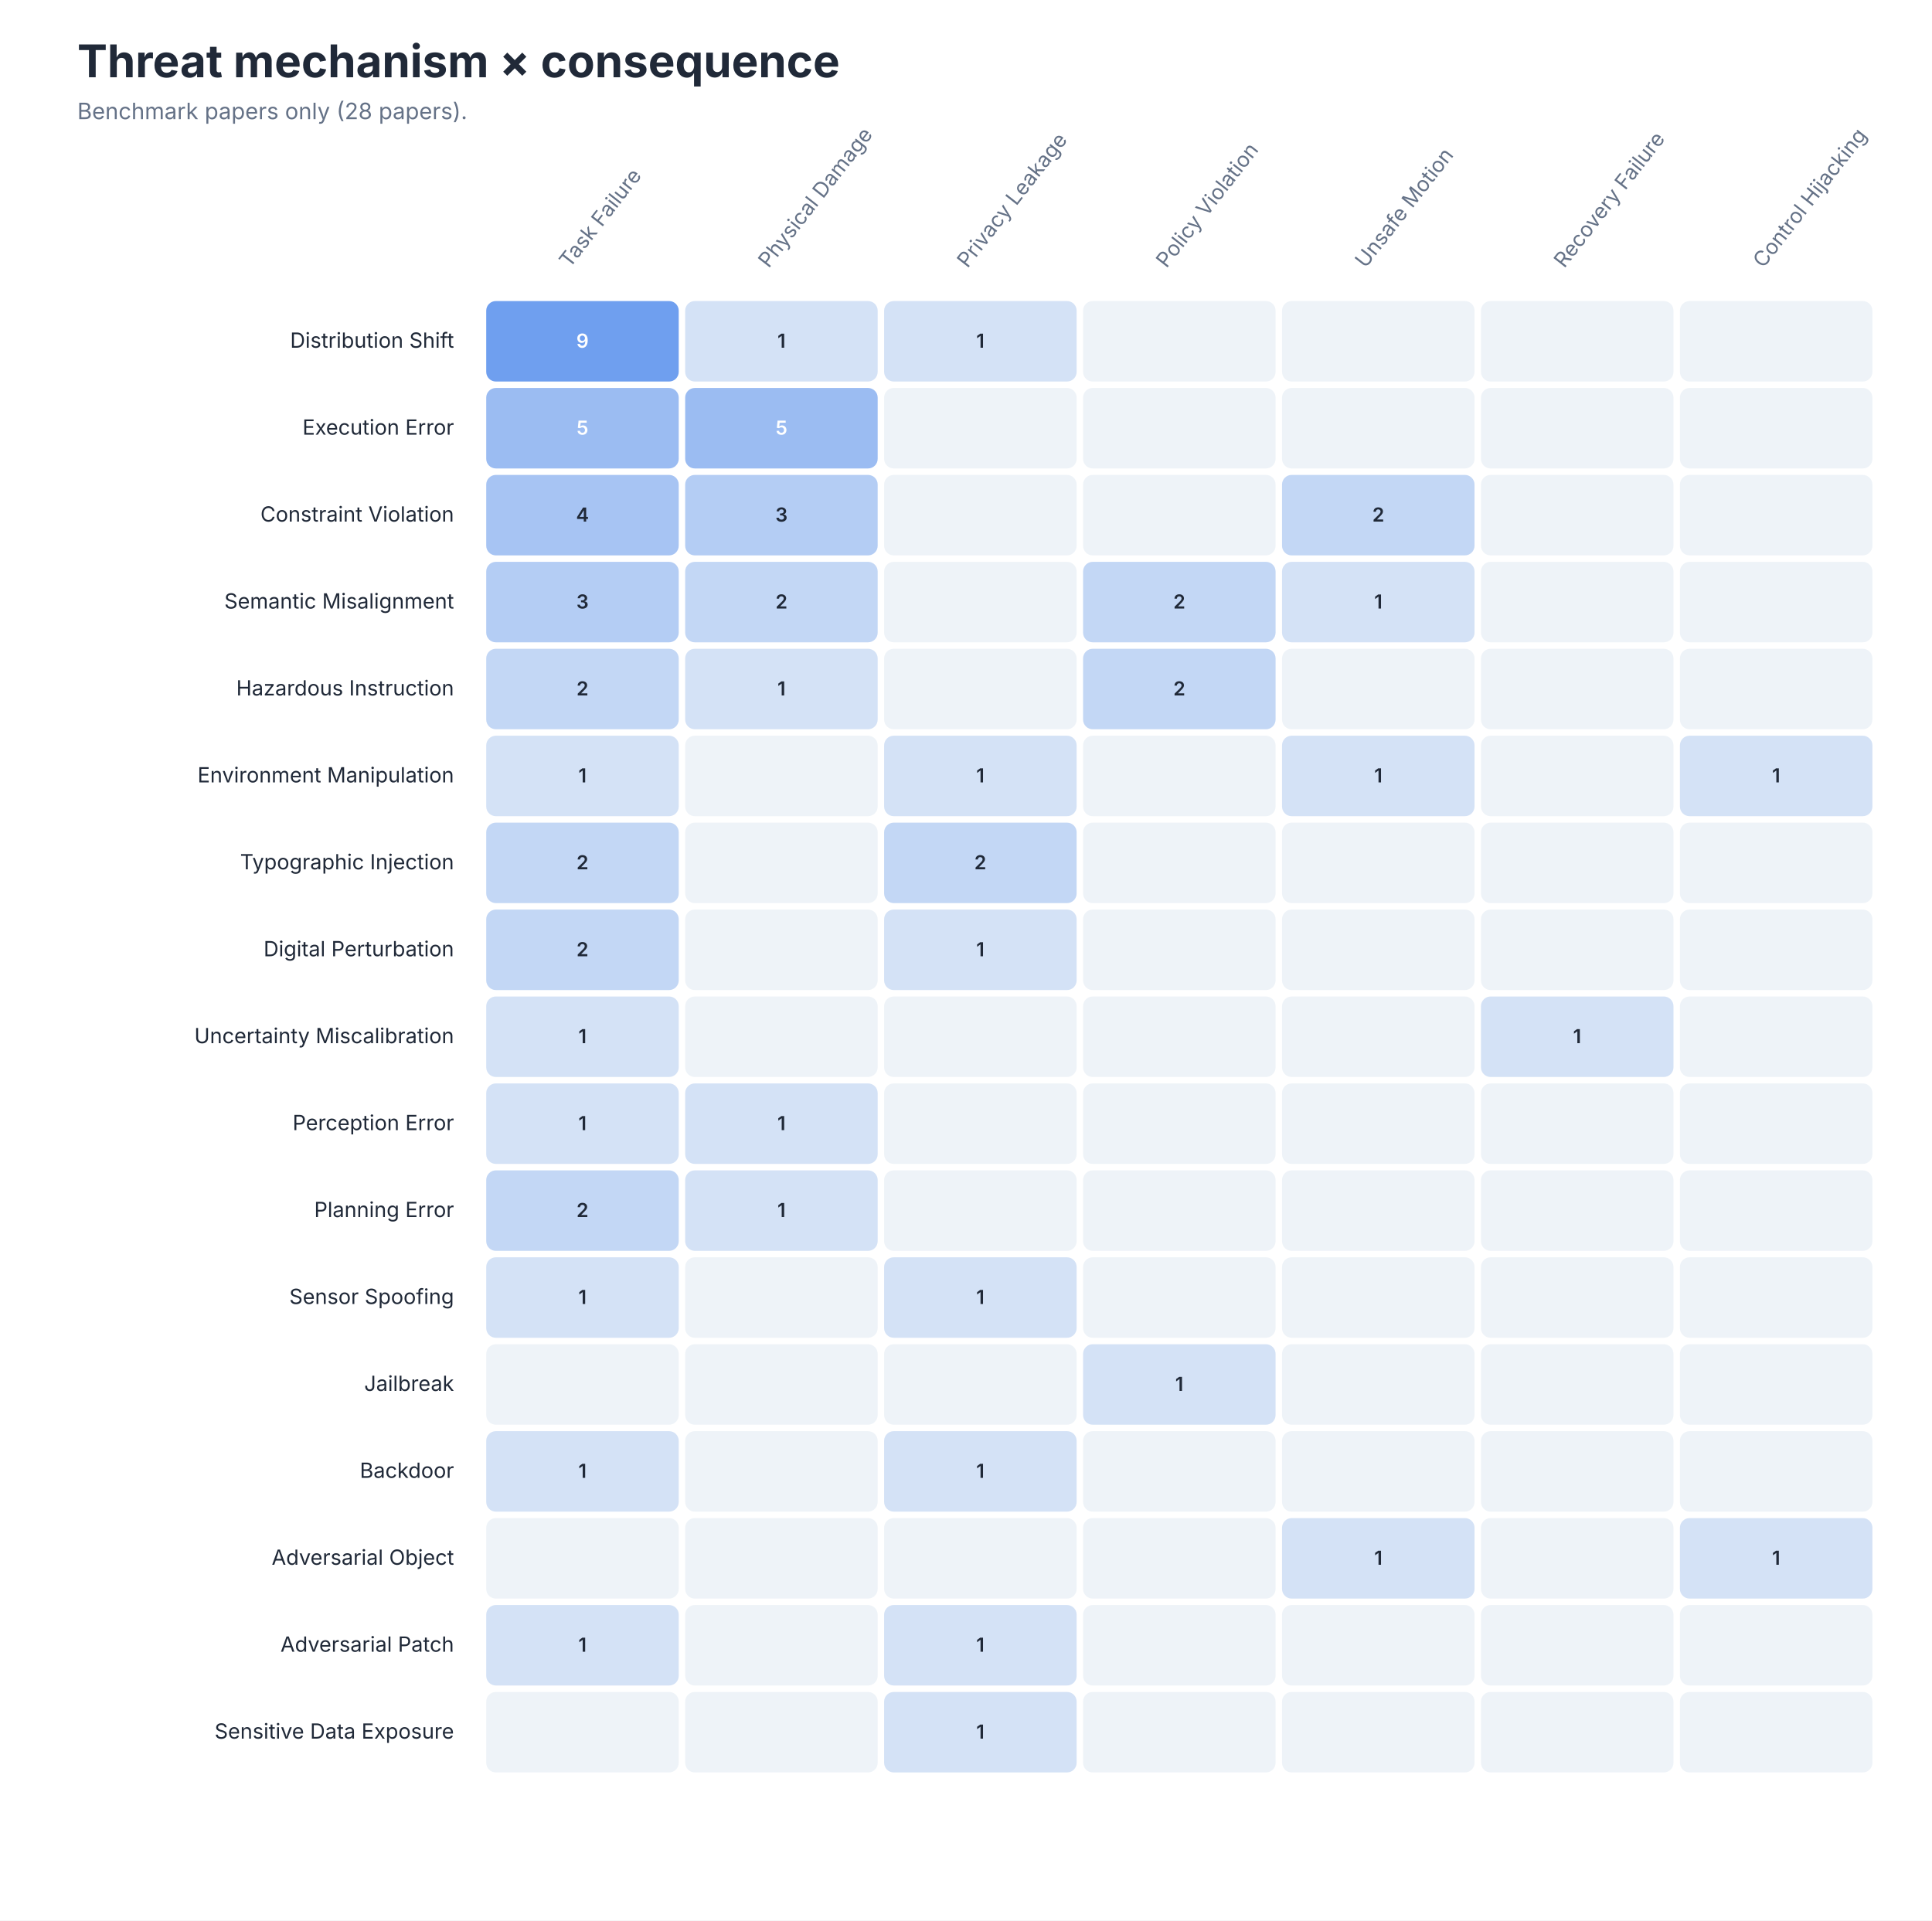
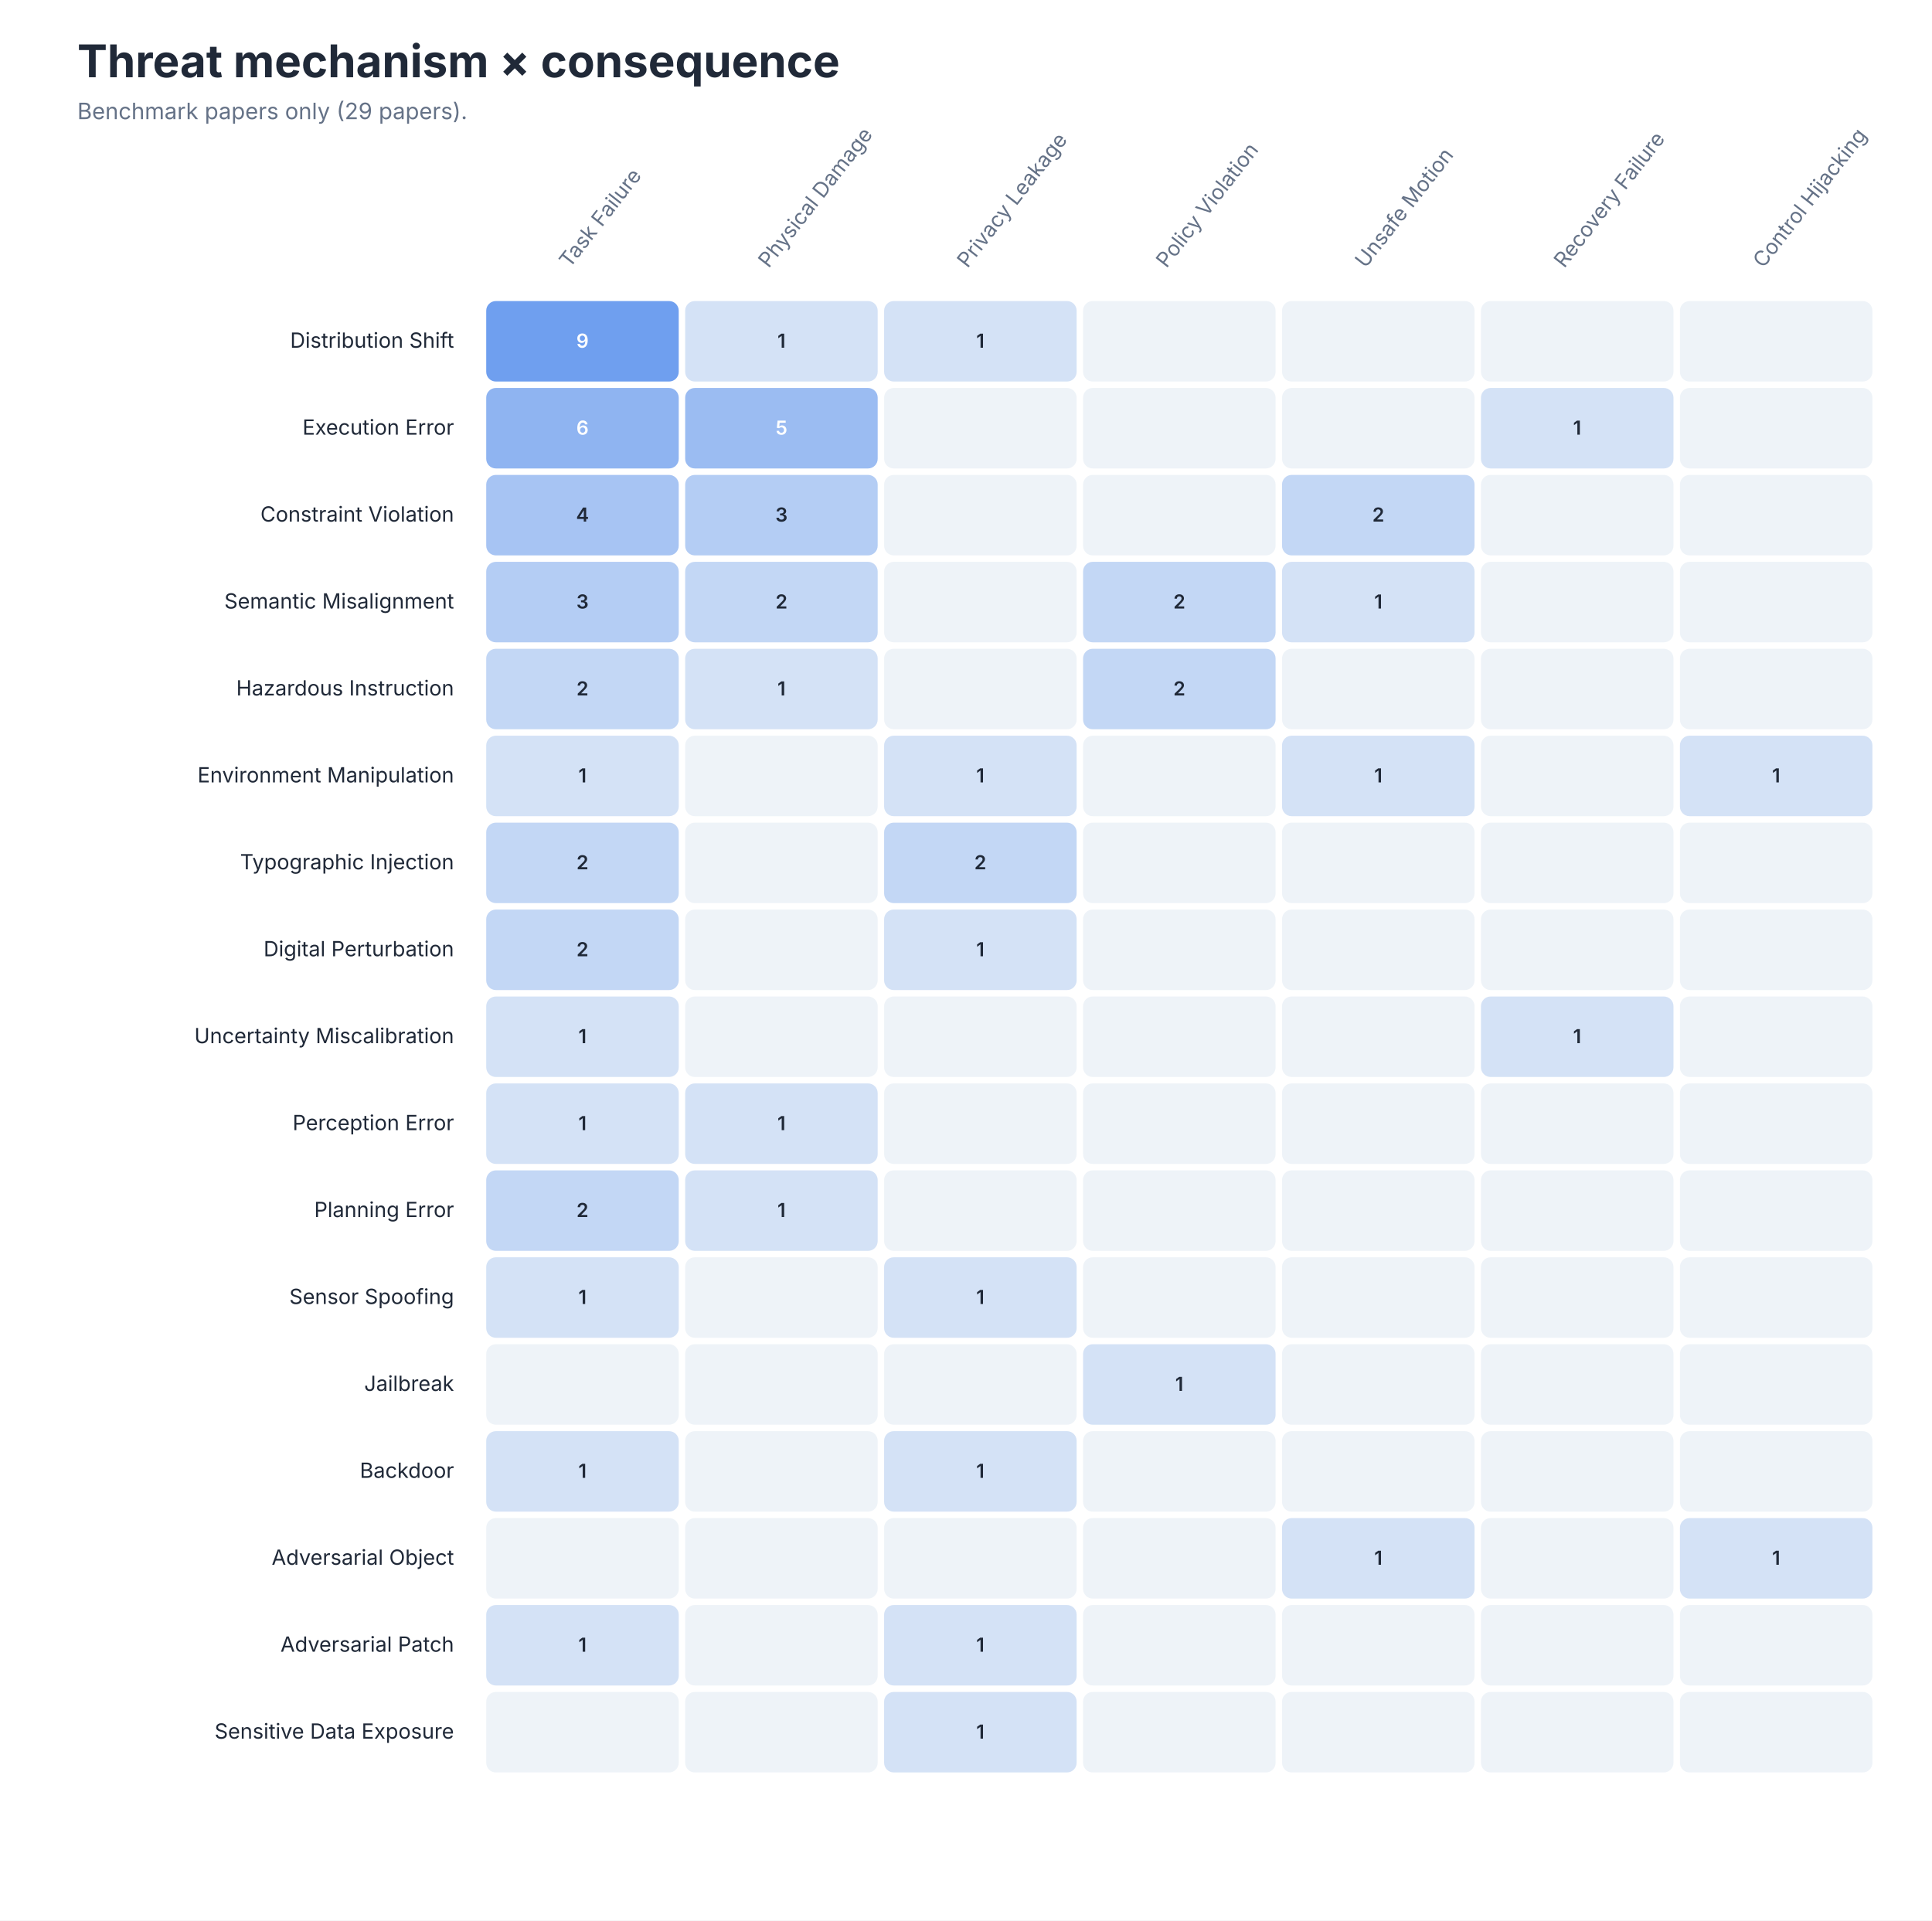
<svg xmlns="http://www.w3.org/2000/svg" role="img" aria-labelledby="title desc" viewBox="0 0 1200 1193">
  <style>
text { font-family: -apple-system, BlinkMacSystemFont, 'Segoe UI', sans-serif; }
.title { font-size: 28px; font-weight: 650; fill: #202938; }
.subtitle { font-size: 14px; fill: #657287; }
.axis { font-size: 13px; fill: #657287; }
.label { font-size: 13px; fill: #202938; }
.small { font-size: 11px; fill: #657287; }
</style>
  <rect width="1200" height="1193" fill="#FFFFFF" />
  <text class="title" x="48" y="48">Threat mechanism × consequence</text>
-   <text class="subtitle" x="48" y="74">Benchmark papers only (28 papers).</text>
+   <text class="subtitle" x="48" y="74">Benchmark papers only (29 papers).</text>
  <text class="axis" text-anchor="start" transform="translate(353.8 167) rotate(-52)">Task Failure</text>
  <text class="axis" text-anchor="start" transform="translate(477.4 167) rotate(-52)">Physical Damage</text>
  <text class="axis" text-anchor="start" transform="translate(600.9 167) rotate(-52)">Privacy Leakage</text>
  <text class="axis" text-anchor="start" transform="translate(724.5 167) rotate(-52)">Policy Violation</text>
  <text class="axis" text-anchor="start" transform="translate(848.1 167) rotate(-52)">Unsafe Motion</text>
  <text class="axis" text-anchor="start" transform="translate(971.6 167) rotate(-52)">Recovery Failure</text>
  <text class="axis" text-anchor="start" transform="translate(1095.2 167) rotate(-52)">Control Hijacking</text>
  <text class="label" x="282" y="216.0" text-anchor="end">Distribution Shift</text>
  <rect x="302.0" y="187" width="119.571" height="50" rx="6" fill="#6F9FEF" />
  <text x="361.8" y="216.0" text-anchor="middle" font-size="12" font-weight="600" fill="#FFFFFF">9</text>
  <rect x="425.571" y="187" width="119.571" height="50" rx="6" fill="#D4E2F6" />
  <text x="485.4" y="216.0" text-anchor="middle" font-size="12" font-weight="600" fill="#202938">1</text>
  <rect x="549.143" y="187" width="119.571" height="50" rx="6" fill="#D4E2F6" />
  <text x="608.9" y="216.0" text-anchor="middle" font-size="12" font-weight="600" fill="#202938">1</text>
  <rect x="672.714" y="187" width="119.571" height="50" rx="6" fill="#EEF3F8" />
  <text x="732.5" y="216.0" text-anchor="middle" font-size="12" font-weight="600" fill="#202938" />
  <rect x="796.286" y="187" width="119.571" height="50" rx="6" fill="#EEF3F8" />
  <text x="856.1" y="216.0" text-anchor="middle" font-size="12" font-weight="600" fill="#202938" />
  <rect x="919.857" y="187" width="119.571" height="50" rx="6" fill="#EEF3F8" />
  <text x="979.6" y="216.0" text-anchor="middle" font-size="12" font-weight="600" fill="#202938" />
  <rect x="1043.429" y="187" width="119.571" height="50" rx="6" fill="#EEF3F8" />
  <text x="1103.2" y="216.0" text-anchor="middle" font-size="12" font-weight="600" fill="#202938" />
  <text class="label" x="282" y="270.0" text-anchor="end">Execution Error</text>
-   <rect x="302.0" y="241" width="119.571" height="50" rx="6" fill="#9BBCF2" />
-   <text x="361.8" y="270.0" text-anchor="middle" font-size="12" font-weight="600" fill="#FFFFFF">5</text>
+   <rect x="302.0" y="241" width="119.571" height="50" rx="6" fill="#8FB4F1" />
+   <text x="361.8" y="270.0" text-anchor="middle" font-size="12" font-weight="600" fill="#FFFFFF">6</text>
  <rect x="425.571" y="241" width="119.571" height="50" rx="6" fill="#9BBCF2" />
  <text x="485.4" y="270.0" text-anchor="middle" font-size="12" font-weight="600" fill="#FFFFFF">5</text>
  <rect x="549.143" y="241" width="119.571" height="50" rx="6" fill="#EEF3F8" />
  <text x="608.9" y="270.0" text-anchor="middle" font-size="12" font-weight="600" fill="#202938" />
  <rect x="672.714" y="241" width="119.571" height="50" rx="6" fill="#EEF3F8" />
  <text x="732.5" y="270.0" text-anchor="middle" font-size="12" font-weight="600" fill="#202938" />
  <rect x="796.286" y="241" width="119.571" height="50" rx="6" fill="#EEF3F8" />
  <text x="856.1" y="270.0" text-anchor="middle" font-size="12" font-weight="600" fill="#202938" />
-   <rect x="919.857" y="241" width="119.571" height="50" rx="6" fill="#EEF3F8" />
-   <text x="979.6" y="270.0" text-anchor="middle" font-size="12" font-weight="600" fill="#202938" />
+   <rect x="919.857" y="241" width="119.571" height="50" rx="6" fill="#D4E2F6" />
+   <text x="979.6" y="270.0" text-anchor="middle" font-size="12" font-weight="600" fill="#202938">1</text>
  <rect x="1043.429" y="241" width="119.571" height="50" rx="6" fill="#EEF3F8" />
  <text x="1103.2" y="270.0" text-anchor="middle" font-size="12" font-weight="600" fill="#202938" />
  <text class="label" x="282" y="324.0" text-anchor="end">Constraint Violation</text>
  <rect x="302.0" y="295" width="119.571" height="50" rx="6" fill="#A7C4F3" />
  <text x="361.8" y="324.0" text-anchor="middle" font-size="12" font-weight="600" fill="#202938">4</text>
  <rect x="425.571" y="295" width="119.571" height="50" rx="6" fill="#B4CDF4" />
  <text x="485.4" y="324.0" text-anchor="middle" font-size="12" font-weight="600" fill="#202938">3</text>
  <rect x="549.143" y="295" width="119.571" height="50" rx="6" fill="#EEF3F8" />
  <text x="608.9" y="324.0" text-anchor="middle" font-size="12" font-weight="600" fill="#202938" />
  <rect x="672.714" y="295" width="119.571" height="50" rx="6" fill="#EEF3F8" />
  <text x="732.5" y="324.0" text-anchor="middle" font-size="12" font-weight="600" fill="#202938" />
  <rect x="796.286" y="295" width="119.571" height="50" rx="6" fill="#C3D7F5" />
  <text x="856.1" y="324.0" text-anchor="middle" font-size="12" font-weight="600" fill="#202938">2</text>
  <rect x="919.857" y="295" width="119.571" height="50" rx="6" fill="#EEF3F8" />
  <text x="979.6" y="324.0" text-anchor="middle" font-size="12" font-weight="600" fill="#202938" />
  <rect x="1043.429" y="295" width="119.571" height="50" rx="6" fill="#EEF3F8" />
  <text x="1103.2" y="324.0" text-anchor="middle" font-size="12" font-weight="600" fill="#202938" />
  <text class="label" x="282" y="378.0" text-anchor="end">Semantic Misalignment</text>
  <rect x="302.0" y="349" width="119.571" height="50" rx="6" fill="#B4CDF4" />
  <text x="361.8" y="378.0" text-anchor="middle" font-size="12" font-weight="600" fill="#202938">3</text>
  <rect x="425.571" y="349" width="119.571" height="50" rx="6" fill="#C3D7F5" />
  <text x="485.4" y="378.0" text-anchor="middle" font-size="12" font-weight="600" fill="#202938">2</text>
  <rect x="549.143" y="349" width="119.571" height="50" rx="6" fill="#EEF3F8" />
  <text x="608.9" y="378.0" text-anchor="middle" font-size="12" font-weight="600" fill="#202938" />
  <rect x="672.714" y="349" width="119.571" height="50" rx="6" fill="#C3D7F5" />
  <text x="732.5" y="378.0" text-anchor="middle" font-size="12" font-weight="600" fill="#202938">2</text>
  <rect x="796.286" y="349" width="119.571" height="50" rx="6" fill="#D4E2F6" />
  <text x="856.1" y="378.0" text-anchor="middle" font-size="12" font-weight="600" fill="#202938">1</text>
  <rect x="919.857" y="349" width="119.571" height="50" rx="6" fill="#EEF3F8" />
  <text x="979.6" y="378.0" text-anchor="middle" font-size="12" font-weight="600" fill="#202938" />
  <rect x="1043.429" y="349" width="119.571" height="50" rx="6" fill="#EEF3F8" />
  <text x="1103.2" y="378.0" text-anchor="middle" font-size="12" font-weight="600" fill="#202938" />
  <text class="label" x="282" y="432.0" text-anchor="end">Hazardous Instruction</text>
  <rect x="302.0" y="403" width="119.571" height="50" rx="6" fill="#C3D7F5" />
  <text x="361.8" y="432.0" text-anchor="middle" font-size="12" font-weight="600" fill="#202938">2</text>
  <rect x="425.571" y="403" width="119.571" height="50" rx="6" fill="#D4E2F6" />
  <text x="485.4" y="432.0" text-anchor="middle" font-size="12" font-weight="600" fill="#202938">1</text>
  <rect x="549.143" y="403" width="119.571" height="50" rx="6" fill="#EEF3F8" />
  <text x="608.9" y="432.0" text-anchor="middle" font-size="12" font-weight="600" fill="#202938" />
  <rect x="672.714" y="403" width="119.571" height="50" rx="6" fill="#C3D7F5" />
  <text x="732.5" y="432.0" text-anchor="middle" font-size="12" font-weight="600" fill="#202938">2</text>
  <rect x="796.286" y="403" width="119.571" height="50" rx="6" fill="#EEF3F8" />
  <text x="856.1" y="432.0" text-anchor="middle" font-size="12" font-weight="600" fill="#202938" />
  <rect x="919.857" y="403" width="119.571" height="50" rx="6" fill="#EEF3F8" />
  <text x="979.6" y="432.0" text-anchor="middle" font-size="12" font-weight="600" fill="#202938" />
  <rect x="1043.429" y="403" width="119.571" height="50" rx="6" fill="#EEF3F8" />
  <text x="1103.2" y="432.0" text-anchor="middle" font-size="12" font-weight="600" fill="#202938" />
  <text class="label" x="282" y="486.0" text-anchor="end">Environment Manipulation</text>
  <rect x="302.0" y="457" width="119.571" height="50" rx="6" fill="#D4E2F6" />
  <text x="361.8" y="486.0" text-anchor="middle" font-size="12" font-weight="600" fill="#202938">1</text>
  <rect x="425.571" y="457" width="119.571" height="50" rx="6" fill="#EEF3F8" />
  <text x="485.4" y="486.0" text-anchor="middle" font-size="12" font-weight="600" fill="#202938" />
  <rect x="549.143" y="457" width="119.571" height="50" rx="6" fill="#D4E2F6" />
  <text x="608.9" y="486.0" text-anchor="middle" font-size="12" font-weight="600" fill="#202938">1</text>
  <rect x="672.714" y="457" width="119.571" height="50" rx="6" fill="#EEF3F8" />
  <text x="732.5" y="486.0" text-anchor="middle" font-size="12" font-weight="600" fill="#202938" />
  <rect x="796.286" y="457" width="119.571" height="50" rx="6" fill="#D4E2F6" />
  <text x="856.1" y="486.0" text-anchor="middle" font-size="12" font-weight="600" fill="#202938">1</text>
  <rect x="919.857" y="457" width="119.571" height="50" rx="6" fill="#EEF3F8" />
  <text x="979.6" y="486.0" text-anchor="middle" font-size="12" font-weight="600" fill="#202938" />
  <rect x="1043.429" y="457" width="119.571" height="50" rx="6" fill="#D4E2F6" />
  <text x="1103.2" y="486.0" text-anchor="middle" font-size="12" font-weight="600" fill="#202938">1</text>
  <text class="label" x="282" y="540.0" text-anchor="end">Typographic Injection</text>
  <rect x="302.0" y="511" width="119.571" height="50" rx="6" fill="#C3D7F5" />
  <text x="361.8" y="540.0" text-anchor="middle" font-size="12" font-weight="600" fill="#202938">2</text>
  <rect x="425.571" y="511" width="119.571" height="50" rx="6" fill="#EEF3F8" />
  <text x="485.4" y="540.0" text-anchor="middle" font-size="12" font-weight="600" fill="#202938" />
  <rect x="549.143" y="511" width="119.571" height="50" rx="6" fill="#C3D7F5" />
  <text x="608.9" y="540.0" text-anchor="middle" font-size="12" font-weight="600" fill="#202938">2</text>
  <rect x="672.714" y="511" width="119.571" height="50" rx="6" fill="#EEF3F8" />
  <text x="732.5" y="540.0" text-anchor="middle" font-size="12" font-weight="600" fill="#202938" />
  <rect x="796.286" y="511" width="119.571" height="50" rx="6" fill="#EEF3F8" />
  <text x="856.1" y="540.0" text-anchor="middle" font-size="12" font-weight="600" fill="#202938" />
  <rect x="919.857" y="511" width="119.571" height="50" rx="6" fill="#EEF3F8" />
  <text x="979.6" y="540.0" text-anchor="middle" font-size="12" font-weight="600" fill="#202938" />
  <rect x="1043.429" y="511" width="119.571" height="50" rx="6" fill="#EEF3F8" />
  <text x="1103.2" y="540.0" text-anchor="middle" font-size="12" font-weight="600" fill="#202938" />
  <text class="label" x="282" y="594.0" text-anchor="end">Digital Perturbation</text>
  <rect x="302.0" y="565" width="119.571" height="50" rx="6" fill="#C3D7F5" />
  <text x="361.8" y="594.0" text-anchor="middle" font-size="12" font-weight="600" fill="#202938">2</text>
  <rect x="425.571" y="565" width="119.571" height="50" rx="6" fill="#EEF3F8" />
  <text x="485.4" y="594.0" text-anchor="middle" font-size="12" font-weight="600" fill="#202938" />
  <rect x="549.143" y="565" width="119.571" height="50" rx="6" fill="#D4E2F6" />
  <text x="608.9" y="594.0" text-anchor="middle" font-size="12" font-weight="600" fill="#202938">1</text>
  <rect x="672.714" y="565" width="119.571" height="50" rx="6" fill="#EEF3F8" />
  <text x="732.5" y="594.0" text-anchor="middle" font-size="12" font-weight="600" fill="#202938" />
  <rect x="796.286" y="565" width="119.571" height="50" rx="6" fill="#EEF3F8" />
  <text x="856.1" y="594.0" text-anchor="middle" font-size="12" font-weight="600" fill="#202938" />
  <rect x="919.857" y="565" width="119.571" height="50" rx="6" fill="#EEF3F8" />
  <text x="979.6" y="594.0" text-anchor="middle" font-size="12" font-weight="600" fill="#202938" />
  <rect x="1043.429" y="565" width="119.571" height="50" rx="6" fill="#EEF3F8" />
  <text x="1103.2" y="594.0" text-anchor="middle" font-size="12" font-weight="600" fill="#202938" />
  <text class="label" x="282" y="648.0" text-anchor="end">Uncertainty Miscalibration</text>
  <rect x="302.0" y="619" width="119.571" height="50" rx="6" fill="#D4E2F6" />
  <text x="361.8" y="648.0" text-anchor="middle" font-size="12" font-weight="600" fill="#202938">1</text>
  <rect x="425.571" y="619" width="119.571" height="50" rx="6" fill="#EEF3F8" />
  <text x="485.4" y="648.0" text-anchor="middle" font-size="12" font-weight="600" fill="#202938" />
  <rect x="549.143" y="619" width="119.571" height="50" rx="6" fill="#EEF3F8" />
  <text x="608.9" y="648.0" text-anchor="middle" font-size="12" font-weight="600" fill="#202938" />
  <rect x="672.714" y="619" width="119.571" height="50" rx="6" fill="#EEF3F8" />
  <text x="732.5" y="648.0" text-anchor="middle" font-size="12" font-weight="600" fill="#202938" />
  <rect x="796.286" y="619" width="119.571" height="50" rx="6" fill="#EEF3F8" />
  <text x="856.1" y="648.0" text-anchor="middle" font-size="12" font-weight="600" fill="#202938" />
  <rect x="919.857" y="619" width="119.571" height="50" rx="6" fill="#D4E2F6" />
  <text x="979.6" y="648.0" text-anchor="middle" font-size="12" font-weight="600" fill="#202938">1</text>
  <rect x="1043.429" y="619" width="119.571" height="50" rx="6" fill="#EEF3F8" />
  <text x="1103.2" y="648.0" text-anchor="middle" font-size="12" font-weight="600" fill="#202938" />
  <text class="label" x="282" y="702.0" text-anchor="end">Perception Error</text>
  <rect x="302.0" y="673" width="119.571" height="50" rx="6" fill="#D4E2F6" />
  <text x="361.8" y="702.0" text-anchor="middle" font-size="12" font-weight="600" fill="#202938">1</text>
  <rect x="425.571" y="673" width="119.571" height="50" rx="6" fill="#D4E2F6" />
  <text x="485.4" y="702.0" text-anchor="middle" font-size="12" font-weight="600" fill="#202938">1</text>
  <rect x="549.143" y="673" width="119.571" height="50" rx="6" fill="#EEF3F8" />
  <text x="608.9" y="702.0" text-anchor="middle" font-size="12" font-weight="600" fill="#202938" />
  <rect x="672.714" y="673" width="119.571" height="50" rx="6" fill="#EEF3F8" />
  <text x="732.5" y="702.0" text-anchor="middle" font-size="12" font-weight="600" fill="#202938" />
  <rect x="796.286" y="673" width="119.571" height="50" rx="6" fill="#EEF3F8" />
  <text x="856.1" y="702.0" text-anchor="middle" font-size="12" font-weight="600" fill="#202938" />
  <rect x="919.857" y="673" width="119.571" height="50" rx="6" fill="#EEF3F8" />
  <text x="979.6" y="702.0" text-anchor="middle" font-size="12" font-weight="600" fill="#202938" />
  <rect x="1043.429" y="673" width="119.571" height="50" rx="6" fill="#EEF3F8" />
  <text x="1103.2" y="702.0" text-anchor="middle" font-size="12" font-weight="600" fill="#202938" />
  <text class="label" x="282" y="756.0" text-anchor="end">Planning Error</text>
  <rect x="302.0" y="727" width="119.571" height="50" rx="6" fill="#C3D7F5" />
  <text x="361.8" y="756.0" text-anchor="middle" font-size="12" font-weight="600" fill="#202938">2</text>
  <rect x="425.571" y="727" width="119.571" height="50" rx="6" fill="#D4E2F6" />
  <text x="485.4" y="756.0" text-anchor="middle" font-size="12" font-weight="600" fill="#202938">1</text>
  <rect x="549.143" y="727" width="119.571" height="50" rx="6" fill="#EEF3F8" />
  <text x="608.9" y="756.0" text-anchor="middle" font-size="12" font-weight="600" fill="#202938" />
  <rect x="672.714" y="727" width="119.571" height="50" rx="6" fill="#EEF3F8" />
  <text x="732.5" y="756.0" text-anchor="middle" font-size="12" font-weight="600" fill="#202938" />
  <rect x="796.286" y="727" width="119.571" height="50" rx="6" fill="#EEF3F8" />
  <text x="856.1" y="756.0" text-anchor="middle" font-size="12" font-weight="600" fill="#202938" />
  <rect x="919.857" y="727" width="119.571" height="50" rx="6" fill="#EEF3F8" />
  <text x="979.6" y="756.0" text-anchor="middle" font-size="12" font-weight="600" fill="#202938" />
  <rect x="1043.429" y="727" width="119.571" height="50" rx="6" fill="#EEF3F8" />
  <text x="1103.2" y="756.0" text-anchor="middle" font-size="12" font-weight="600" fill="#202938" />
  <text class="label" x="282" y="810.0" text-anchor="end">Sensor Spoofing</text>
  <rect x="302.0" y="781" width="119.571" height="50" rx="6" fill="#D4E2F6" />
  <text x="361.8" y="810.0" text-anchor="middle" font-size="12" font-weight="600" fill="#202938">1</text>
  <rect x="425.571" y="781" width="119.571" height="50" rx="6" fill="#EEF3F8" />
  <text x="485.4" y="810.0" text-anchor="middle" font-size="12" font-weight="600" fill="#202938" />
  <rect x="549.143" y="781" width="119.571" height="50" rx="6" fill="#D4E2F6" />
  <text x="608.9" y="810.0" text-anchor="middle" font-size="12" font-weight="600" fill="#202938">1</text>
  <rect x="672.714" y="781" width="119.571" height="50" rx="6" fill="#EEF3F8" />
  <text x="732.5" y="810.0" text-anchor="middle" font-size="12" font-weight="600" fill="#202938" />
  <rect x="796.286" y="781" width="119.571" height="50" rx="6" fill="#EEF3F8" />
  <text x="856.1" y="810.0" text-anchor="middle" font-size="12" font-weight="600" fill="#202938" />
  <rect x="919.857" y="781" width="119.571" height="50" rx="6" fill="#EEF3F8" />
  <text x="979.6" y="810.0" text-anchor="middle" font-size="12" font-weight="600" fill="#202938" />
  <rect x="1043.429" y="781" width="119.571" height="50" rx="6" fill="#EEF3F8" />
  <text x="1103.2" y="810.0" text-anchor="middle" font-size="12" font-weight="600" fill="#202938" />
  <text class="label" x="282" y="864.0" text-anchor="end">Jailbreak</text>
  <rect x="302.0" y="835" width="119.571" height="50" rx="6" fill="#EEF3F8" />
  <text x="361.8" y="864.0" text-anchor="middle" font-size="12" font-weight="600" fill="#202938" />
  <rect x="425.571" y="835" width="119.571" height="50" rx="6" fill="#EEF3F8" />
  <text x="485.4" y="864.0" text-anchor="middle" font-size="12" font-weight="600" fill="#202938" />
  <rect x="549.143" y="835" width="119.571" height="50" rx="6" fill="#EEF3F8" />
  <text x="608.9" y="864.0" text-anchor="middle" font-size="12" font-weight="600" fill="#202938" />
  <rect x="672.714" y="835" width="119.571" height="50" rx="6" fill="#D4E2F6" />
  <text x="732.5" y="864.0" text-anchor="middle" font-size="12" font-weight="600" fill="#202938">1</text>
  <rect x="796.286" y="835" width="119.571" height="50" rx="6" fill="#EEF3F8" />
  <text x="856.1" y="864.0" text-anchor="middle" font-size="12" font-weight="600" fill="#202938" />
  <rect x="919.857" y="835" width="119.571" height="50" rx="6" fill="#EEF3F8" />
  <text x="979.6" y="864.0" text-anchor="middle" font-size="12" font-weight="600" fill="#202938" />
  <rect x="1043.429" y="835" width="119.571" height="50" rx="6" fill="#EEF3F8" />
  <text x="1103.2" y="864.0" text-anchor="middle" font-size="12" font-weight="600" fill="#202938" />
  <text class="label" x="282" y="918.0" text-anchor="end">Backdoor</text>
  <rect x="302.0" y="889" width="119.571" height="50" rx="6" fill="#D4E2F6" />
  <text x="361.8" y="918.0" text-anchor="middle" font-size="12" font-weight="600" fill="#202938">1</text>
  <rect x="425.571" y="889" width="119.571" height="50" rx="6" fill="#EEF3F8" />
  <text x="485.4" y="918.0" text-anchor="middle" font-size="12" font-weight="600" fill="#202938" />
  <rect x="549.143" y="889" width="119.571" height="50" rx="6" fill="#D4E2F6" />
  <text x="608.9" y="918.0" text-anchor="middle" font-size="12" font-weight="600" fill="#202938">1</text>
  <rect x="672.714" y="889" width="119.571" height="50" rx="6" fill="#EEF3F8" />
  <text x="732.5" y="918.0" text-anchor="middle" font-size="12" font-weight="600" fill="#202938" />
  <rect x="796.286" y="889" width="119.571" height="50" rx="6" fill="#EEF3F8" />
  <text x="856.1" y="918.0" text-anchor="middle" font-size="12" font-weight="600" fill="#202938" />
  <rect x="919.857" y="889" width="119.571" height="50" rx="6" fill="#EEF3F8" />
  <text x="979.6" y="918.0" text-anchor="middle" font-size="12" font-weight="600" fill="#202938" />
  <rect x="1043.429" y="889" width="119.571" height="50" rx="6" fill="#EEF3F8" />
  <text x="1103.2" y="918.0" text-anchor="middle" font-size="12" font-weight="600" fill="#202938" />
  <text class="label" x="282" y="972.0" text-anchor="end">Adversarial Object</text>
  <rect x="302.0" y="943" width="119.571" height="50" rx="6" fill="#EEF3F8" />
  <text x="361.8" y="972.0" text-anchor="middle" font-size="12" font-weight="600" fill="#202938" />
  <rect x="425.571" y="943" width="119.571" height="50" rx="6" fill="#EEF3F8" />
  <text x="485.4" y="972.0" text-anchor="middle" font-size="12" font-weight="600" fill="#202938" />
  <rect x="549.143" y="943" width="119.571" height="50" rx="6" fill="#EEF3F8" />
  <text x="608.9" y="972.0" text-anchor="middle" font-size="12" font-weight="600" fill="#202938" />
  <rect x="672.714" y="943" width="119.571" height="50" rx="6" fill="#EEF3F8" />
  <text x="732.5" y="972.0" text-anchor="middle" font-size="12" font-weight="600" fill="#202938" />
  <rect x="796.286" y="943" width="119.571" height="50" rx="6" fill="#D4E2F6" />
  <text x="856.1" y="972.0" text-anchor="middle" font-size="12" font-weight="600" fill="#202938">1</text>
  <rect x="919.857" y="943" width="119.571" height="50" rx="6" fill="#EEF3F8" />
  <text x="979.6" y="972.0" text-anchor="middle" font-size="12" font-weight="600" fill="#202938" />
  <rect x="1043.429" y="943" width="119.571" height="50" rx="6" fill="#D4E2F6" />
  <text x="1103.2" y="972.0" text-anchor="middle" font-size="12" font-weight="600" fill="#202938">1</text>
  <text class="label" x="282" y="1026.0" text-anchor="end">Adversarial Patch</text>
  <rect x="302.0" y="997" width="119.571" height="50" rx="6" fill="#D4E2F6" />
  <text x="361.8" y="1026.0" text-anchor="middle" font-size="12" font-weight="600" fill="#202938">1</text>
  <rect x="425.571" y="997" width="119.571" height="50" rx="6" fill="#EEF3F8" />
  <text x="485.4" y="1026.0" text-anchor="middle" font-size="12" font-weight="600" fill="#202938" />
  <rect x="549.143" y="997" width="119.571" height="50" rx="6" fill="#D4E2F6" />
  <text x="608.9" y="1026.0" text-anchor="middle" font-size="12" font-weight="600" fill="#202938">1</text>
  <rect x="672.714" y="997" width="119.571" height="50" rx="6" fill="#EEF3F8" />
  <text x="732.5" y="1026.0" text-anchor="middle" font-size="12" font-weight="600" fill="#202938" />
  <rect x="796.286" y="997" width="119.571" height="50" rx="6" fill="#EEF3F8" />
  <text x="856.1" y="1026.0" text-anchor="middle" font-size="12" font-weight="600" fill="#202938" />
  <rect x="919.857" y="997" width="119.571" height="50" rx="6" fill="#EEF3F8" />
  <text x="979.6" y="1026.0" text-anchor="middle" font-size="12" font-weight="600" fill="#202938" />
  <rect x="1043.429" y="997" width="119.571" height="50" rx="6" fill="#EEF3F8" />
  <text x="1103.2" y="1026.0" text-anchor="middle" font-size="12" font-weight="600" fill="#202938" />
  <text class="label" x="282" y="1080.0" text-anchor="end">Sensitive Data Exposure</text>
  <rect x="302.0" y="1051" width="119.571" height="50" rx="6" fill="#EEF3F8" />
  <text x="361.8" y="1080.0" text-anchor="middle" font-size="12" font-weight="600" fill="#202938" />
  <rect x="425.571" y="1051" width="119.571" height="50" rx="6" fill="#EEF3F8" />
  <text x="485.4" y="1080.0" text-anchor="middle" font-size="12" font-weight="600" fill="#202938" />
  <rect x="549.143" y="1051" width="119.571" height="50" rx="6" fill="#D4E2F6" />
  <text x="608.9" y="1080.0" text-anchor="middle" font-size="12" font-weight="600" fill="#202938">1</text>
  <rect x="672.714" y="1051" width="119.571" height="50" rx="6" fill="#EEF3F8" />
  <text x="732.5" y="1080.0" text-anchor="middle" font-size="12" font-weight="600" fill="#202938" />
  <rect x="796.286" y="1051" width="119.571" height="50" rx="6" fill="#EEF3F8" />
  <text x="856.1" y="1080.0" text-anchor="middle" font-size="12" font-weight="600" fill="#202938" />
  <rect x="919.857" y="1051" width="119.571" height="50" rx="6" fill="#EEF3F8" />
  <text x="979.6" y="1080.0" text-anchor="middle" font-size="12" font-weight="600" fill="#202938" />
  <rect x="1043.429" y="1051" width="119.571" height="50" rx="6" fill="#EEF3F8" />
  <text x="1103.2" y="1080.0" text-anchor="middle" font-size="12" font-weight="600" fill="#202938" />
</svg>
